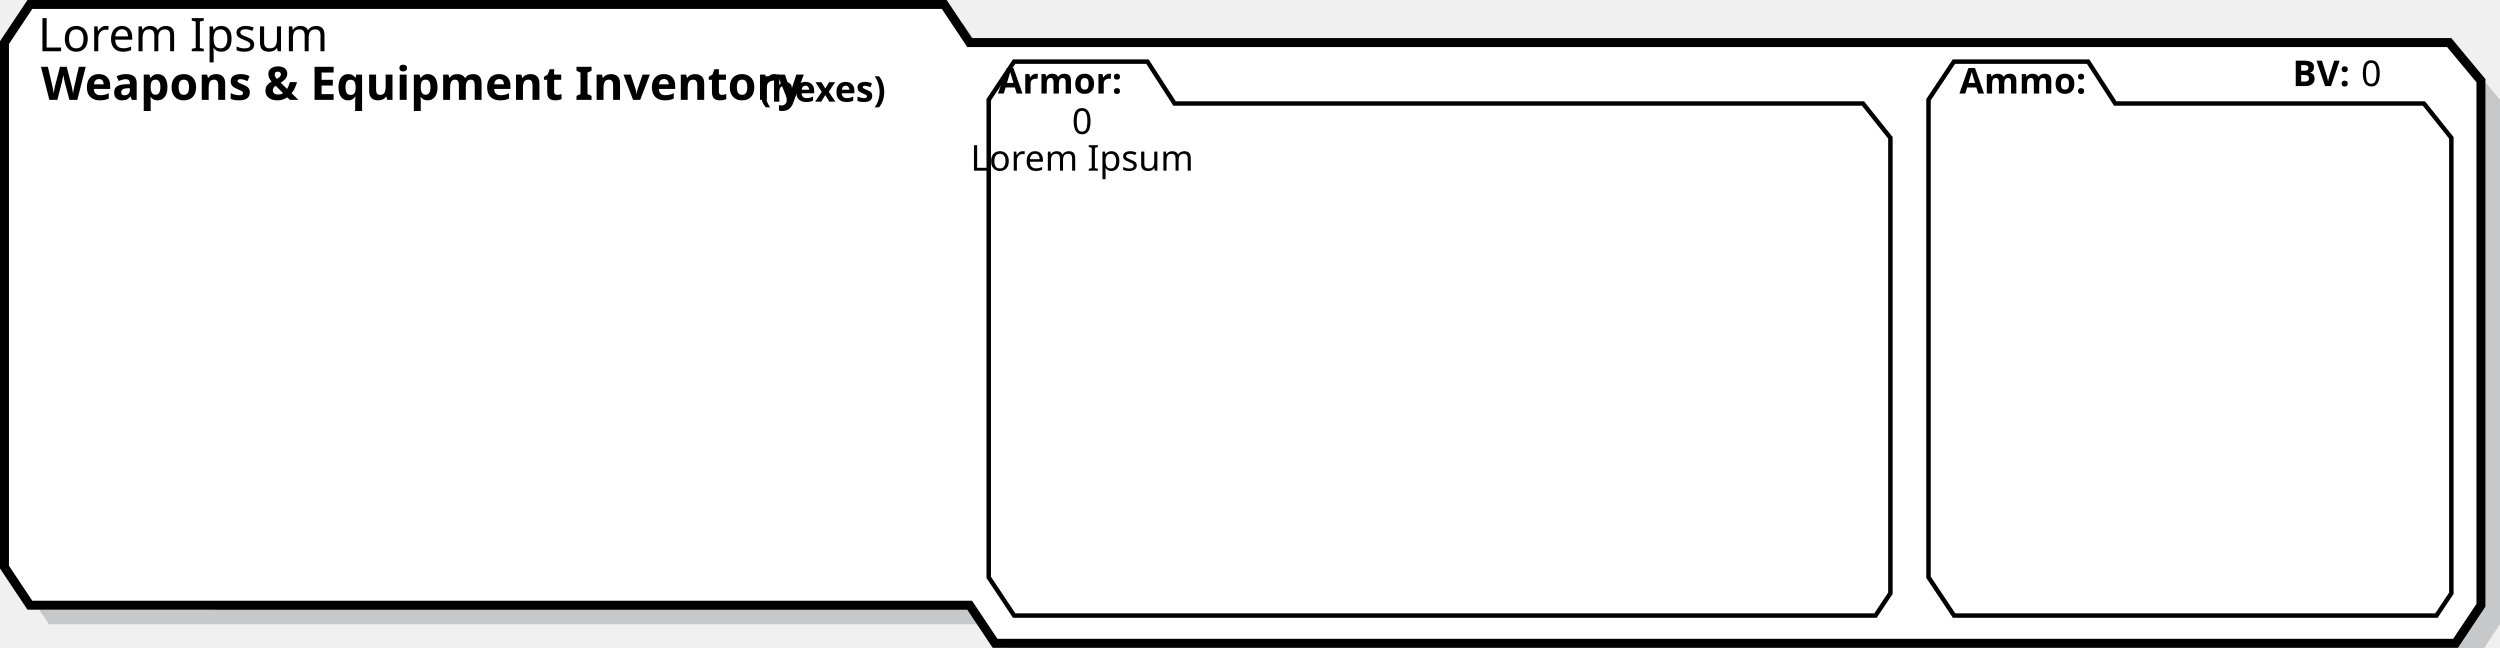
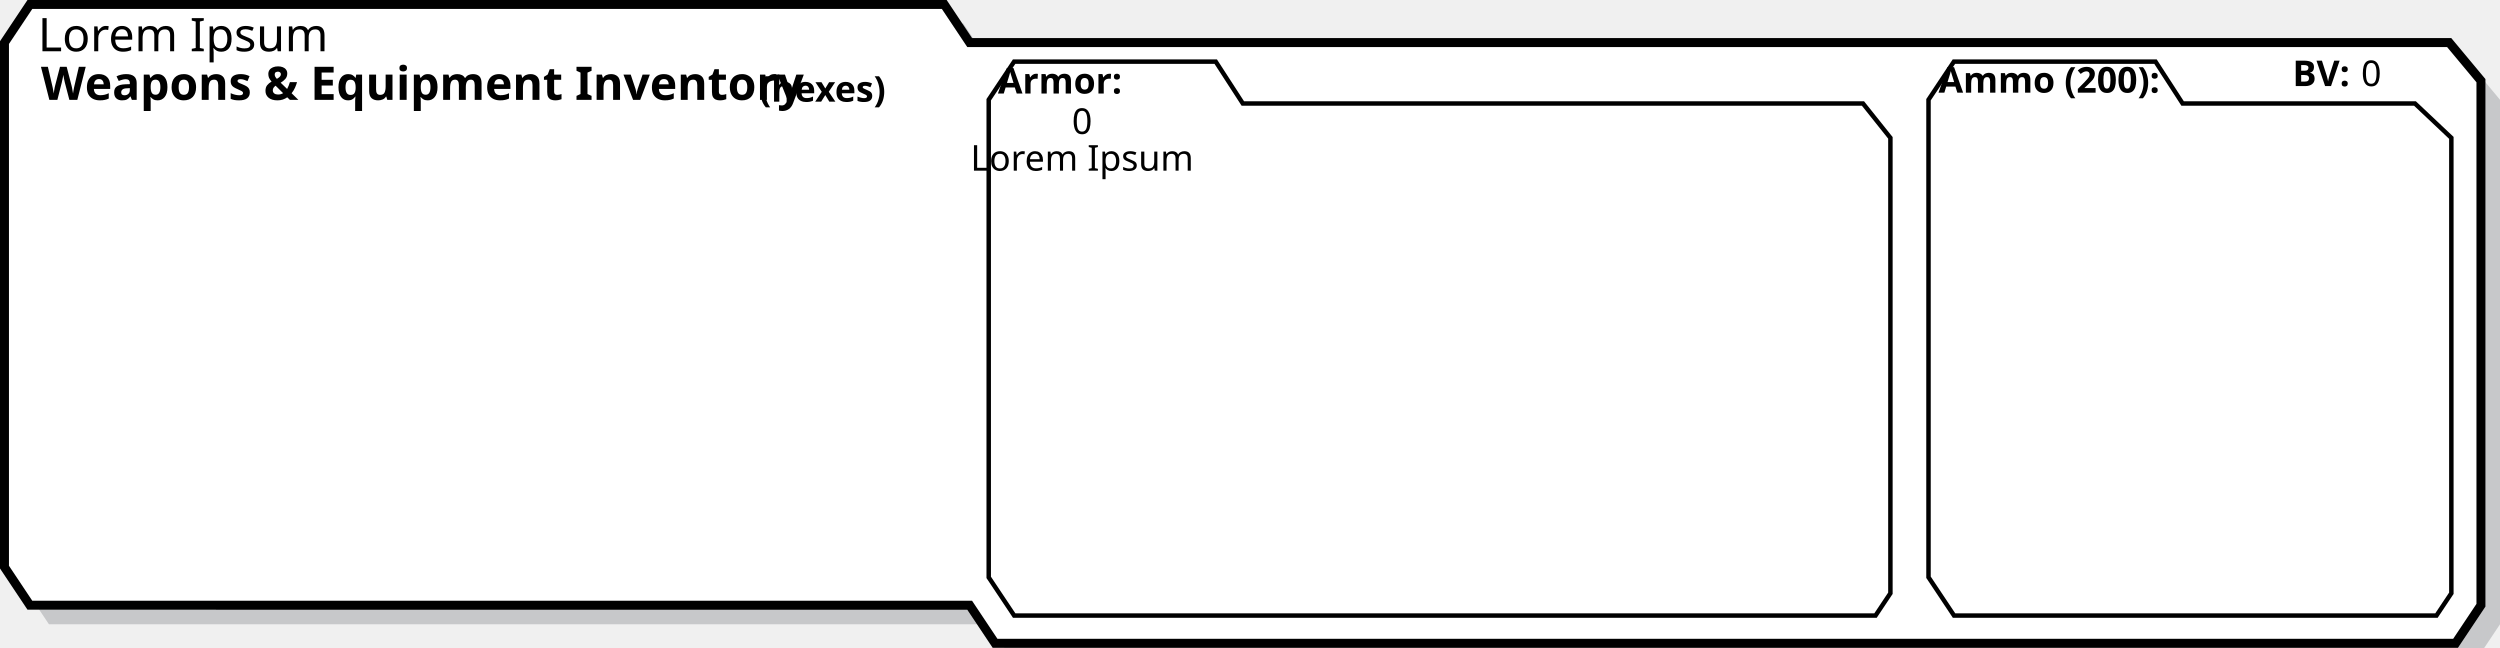
<svg xmlns="http://www.w3.org/2000/svg" contentScriptType="text/ecmascript" width="575.72" zoomAndPan="magnify" contentStyleType="text/css" height="149.06" preserveAspectRatio="xMidYMid" version="1.0" id="svg77">
  <defs id="defs77">
    <clipPath clipPathUnits="userSpaceOnUse" id="clipPath78">
      <path d="M 0,783 H 603 V 0 H 0 Z" transform="translate(-581.5045,-643.3936)" id="path78" />
    </clipPath>
    <clipPath clipPathUnits="userSpaceOnUse" id="clipPath80">
      <path d="M 0,783 H 603 V 0 H 0 Z" transform="translate(-577.2525,-647.6454)" id="path80" />
    </clipPath>
    <clipPath clipPathUnits="userSpaceOnUse" id="clipPath82">
      <path d="M 0,783 H 603 V 0 H 0 Z" transform="translate(-445.441,-650.4825)" id="path82" />
    </clipPath>
    <clipPath clipPathUnits="userSpaceOnUse" id="clipPath84">
      <path d="M 0,783 H 603 V 0 H 0 Z" transform="translate(-570.647,-650.4825)" id="path84" />
    </clipPath>
    <clipPath clipPathUnits="userSpaceOnUse" id="clipPath82-4">
      <path d="M 0,783 H 603 V 0 H 0 Z" transform="translate(-445.441,-650.4825)" id="path82-5" />
    </clipPath>
    <clipPath clipPathUnits="userSpaceOnUse" id="clipPath84-5">
      <path d="M 0,783 H 603 V 0 H 0 Z" transform="translate(-570.647,-650.4825)" id="path84-1" />
    </clipPath>
  </defs>
  <g id="rs_template" transform="translate(-2.110329,0.3332098)">
    <path id="path77" d="m 0,-71.724 -5.668,-8.502 h -325.986 l -5.669,8.502 -209.764,0.001 -5.67,8.504 V 53.861 l 5.67,8.504 h 204.094 l 5.669,-8.504 330.238,-10e-4 7.085,-8.504 z" style="fill:#c7c8ca;fill-opacity:1;fill-rule:nonzero;stroke:none" transform="matrix(1.031738,0,0,-1.031738,577.8292,69.42856)" clip-path="url(#clipPath78)" />
    <path id="path79" d="m 0,-71.724 -5.668,-8.502 h -325.986 l -5.669,8.502 -209.764,0.001 -5.67,8.503 V 53.861 l 5.67,8.503 h 204.094 l 5.669,-8.503 330.238,-10e-4 7.085,-8.504 z" style="fill:#ffffff;fill-opacity:1;fill-rule:nonzero;stroke:#000000;stroke-width:2;stroke-linecap:round;stroke-linejoin:miter;stroke-miterlimit:10;stroke-dasharray:none;stroke-opacity:1" transform="matrix(1.031738,0,0,-1.031738,573.4422,65.04181)" clip-path="url(#clipPath80)" />
-     <text id="ammoEntryLabel" x="450.169" y="31.443" style="font-style:normal;font-variant:normal;font-weight:bold;font-stretch:normal;font-size:6.667px;font-family:Eurostile;-inkscape-font-specification:'Eurostile, Bold';font-variant-ligatures:normal;font-variant-caps:normal;font-variant-numeric:normal;font-variant-east-asian:normal;text-align:start;text-anchor:start;fill:#000000;stroke-width:1.033" xml:space="preserve" visibility="hidden">Ammo:</text>
+     <text id="ammoEntryLabel" x="450.169" y="31.443" style="font-style:normal;font-variant:normal;font-weight:bold;font-stretch:normal;font-size:6.667px;font-family:Eurostile;-inkscape-font-specification:'Eurostile, Bold';font-variant-ligatures:normal;font-variant-caps:normal;font-variant-numeric:normal;font-variant-east-asian:normal;text-align:start;text-anchor:start;fill:#000000;stroke-width:1.033" xml:space="preserve" visibility="hidden">Ammo :</text>
    <text fill="#000000" x="545.836" id="bv" y="19.491" style="font-style:normal;font-variant:normal;font-weight:normal;font-stretch:normal;font-size:8.2px;font-family:Eurostile;-inkscape-font-specification:'Eurostile, Normal';font-variant-ligatures:normal;font-variant-caps:normal;font-variant-numeric:normal;font-variant-east-asian:normal;text-anchor:start;fill:#000000" text-anchor="start">0</text>
    <text id="text85" xml:space="preserve" x="11.54" y="22.668" style="font-style:normal;font-variant:normal;font-weight:bold;font-stretch:normal;font-size:10.667px;font-family:Eurostile;-inkscape-font-specification:'Eurostile, Bold';font-variant-ligatures:normal;font-variant-caps:normal;font-variant-numeric:normal;font-variant-east-asian:normal;stroke-width:1.033">
      <tspan id="tspan86" style="font-style:normal;font-variant:normal;font-weight:bold;font-stretch:normal;font-size:10.667px;font-family:Eurostile;-inkscape-font-specification:'Eurostile, Bold';font-variant-ligatures:normal;font-variant-caps:normal;font-variant-numeric:normal;font-variant-east-asian:normal;writing-mode:lr-tb;fill:#000000;fill-opacity:1;fill-rule:nonzero;stroke:none;stroke-width:1.033" x="11.54" dx="0 -0.269 0 0 0 0 0 0 0 0 0 0 0 0 0 0 0 0 0 0 0 0 0 0 0 0 0 0 0.074" y="22.668">Weapons &amp; Equipment Inventory</tspan>
    </text>
    <text id="text86" xml:space="preserve" x="176.938" y="23.087" style="font-style:normal;font-variant:normal;font-weight:bold;font-stretch:normal;font-size:8.2px;font-family:Eurostile;-inkscape-font-specification:'Eurostile, Bold';font-variant-ligatures:normal;font-variant-caps:normal;font-variant-numeric:normal;font-variant-east-asian:normal;stroke-width:1.033">
      <tspan id="tspan87" style="font-style:normal;font-variant:normal;font-weight:bold;font-stretch:normal;font-size:8.2px;font-family:Eurostile;-inkscape-font-specification:'Eurostile, Bold';font-variant-ligatures:normal;font-variant-caps:normal;font-variant-numeric:normal;font-variant-east-asian:normal;writing-mode:lr-tb;fill:#000000;fill-opacity:1;fill-rule:nonzero;stroke:none;stroke-width:1.033" x="176.938" y="23.087">(hexes)</tspan>
    </text>
    <text id="text91" xml:space="preserve" x="263.764" y="21.208" style="font-style:normal;font-variant:normal;font-weight:bold;font-stretch:normal;font-size:8.2px;font-family:Eurostile;-inkscape-font-specification:'Eurostile, Bold';font-variant-ligatures:normal;font-variant-caps:normal;font-variant-numeric:normal;font-variant-east-asian:normal;text-align:center;text-anchor:middle;stroke-width:1.033">
      <tspan id="tspan92" style="font-style:normal;font-variant:normal;font-weight:bold;font-stretch:normal;font-size:8.2px;font-family:Eurostile;-inkscape-font-specification:'Eurostile, Bold';font-variant-ligatures:normal;font-variant-caps:normal;font-variant-numeric:normal;font-variant-east-asian:normal;text-align:center;writing-mode:lr-tb;text-anchor:middle;fill:#000000;fill-opacity:1;fill-rule:nonzero;stroke:none;stroke-width:1.033" x="251.537" dx="0 0 0.058" y="21.208">Armor:</tspan>
    </text>
    <text id="text91-0-4" xml:space="preserve" x="530.06" y="19.491" style="font-style:normal;font-variant:normal;font-weight:bold;font-stretch:normal;font-size:8.2px;font-family:Eurostile;-inkscape-font-specification:'Eurostile, Bold';font-variant-ligatures:normal;font-variant-caps:normal;font-variant-numeric:normal;font-variant-east-asian:normal;stroke-width:1.033">
      <tspan id="tspan92-9-8" style="font-style:normal;font-variant:normal;font-weight:bold;font-stretch:normal;font-size:8.2px;font-family:Eurostile;-inkscape-font-specification:'Eurostile, Bold';font-variant-ligatures:normal;font-variant-caps:normal;font-variant-numeric:normal;font-variant-east-asian:normal;writing-mode:lr-tb;fill:#000000;fill-opacity:1;fill-rule:nonzero;stroke:none;stroke-width:1.033" x="530.06" y="19.491">BV:</tspan>
    </text>
    <text fill="#000000" x="251.3" id="armorType" y="38.968" style="font-style:normal;font-variant:normal;font-weight:normal;font-stretch:normal;font-size:8.2px;font-family:Eurostile;-inkscape-font-specification:'Eurostile, Normal';font-variant-ligatures:normal;font-variant-caps:normal;font-variant-numeric:normal;font-variant-east-asian:normal;text-align:center;text-anchor:middle;fill:#000000" text-anchor="start">Lorem Ipsum</text>
    <text fill="#000000" x="251.3" id="textArmor_GUN" y="30.51" style="font-style:normal;font-variant:normal;font-weight:normal;font-stretch:normal;font-size:8.2px;font-family:Eurostile;-inkscape-font-specification:'Eurostile, Normal';font-variant-ligatures:normal;font-variant-caps:normal;font-variant-numeric:normal;font-variant-east-asian:normal;text-align:center;text-anchor:middle;fill:#000000" text-anchor="start">0</text>
    <rect fill="none" x="11.529" width="211.277" id="inventory" height="120.626" y="22.689" style="stroke-width:0.52" />
    <text fill="#000000" x="10.852" id="type" y="11.471" style="font-style:normal;font-variant:normal;font-weight:normal;font-stretch:normal;font-size:10.667px;font-family:Eurostile;-inkscape-font-specification:'Eurostile, Normal';font-variant-ligatures:normal;font-variant-caps:normal;font-variant-numeric:normal;font-variant-east-asian:normal;text-anchor:start;fill:#000000" text-anchor="start">Lorem Ipsum</text>
    <g style="display:inline" fill="none" id="armorPips" transform="translate(274,27)">
      <rect x="0" width="160" y="1.563" height="109.437" id="armorPipsGUN" style="display:inline;stroke-width:1.77" />
    </g>
    <g style="display:inline" fill="none" id="ammoPips" transform="translate(450,27)">
      <rect x="-2.4624171e-08" width="112" y="0.002" height="111" id="ammoPipsGUN" />
    </g>
-     <path id="path81-7" d="M -9.6923867e-7,-71.89 -3.322,-76.872 H -195.576 l -5.684,8.524 V 38.267 l 5.67,8.504 29.763,-0.004 6.049,-9.343 H -6.125 L 0,29.759 Z" style="fill:none;stroke:#000000;stroke-width:1;stroke-linecap:butt;stroke-linejoin:miter;stroke-miterlimit:4;stroke-dasharray:none;stroke-opacity:1" transform="matrix(1.031738,0,0,-1.031738,437.4474,62.11467)" clip-path="url(#clipPath82-4)" />
-     <path id="path83-1" d="M -9.6923861e-7,-71.89 -3.322,-76.872 H -110.999 l -5.703,8.553 V 38.267 l 5.67,8.504 29.959,-0.004 6.049,-9.343 H -6.125 L 0,29.759 Z" style="fill:none;stroke:#000000;stroke-width:1;stroke-linecap:butt;stroke-linejoin:miter;stroke-miterlimit:4;stroke-dasharray:none;stroke-opacity:1" transform="matrix(1.031738,0,0,-1.031738,566.6271,62.11467)" clip-path="url(#clipPath84-5)" />
-     <text id="ammoLabel" x="467.937" y="21.208" style="font-style:normal;font-variant:normal;font-weight:bold;font-stretch:normal;font-size:8.2px;font-family:Eurostile;-inkscape-font-specification:'Eurostile, Bold';font-variant-ligatures:normal;font-variant-caps:normal;font-variant-numeric:normal;font-variant-east-asian:normal;text-align:center;text-anchor:middle;fill:#000000;stroke-width:1.033" xml:space="preserve">Ammo:</text>
+     <path id="path81-7" d="M -9.6923867e-7,-71.89 -3.322,-76.872 H -195.576 l -5.684,8.524 V 38.267 l 5.67,8.504 45,0 6.049,-9.343 H -6.125 L 0,29.759 Z" style="fill:none;stroke:#000000;stroke-width:1;stroke-linecap:butt;stroke-linejoin:miter;stroke-miterlimit:4;stroke-dasharray:none;stroke-opacity:1" transform="matrix(1.031738,0,0,-1.031738,437.4474,62.11467)" clip-path="url(#clipPath82-4)" />
+     <path id="path83-1" d="M -9.6923861e-7,-71.89 -3.322,-76.872 H -110.999 l -5.703,8.553 V 38.267 l 5.67,8.504 45,0 6.049,-9.343 H -8.125 L 0,29.759 Z" style="fill:none;stroke:#000000;stroke-width:1;stroke-linecap:butt;stroke-linejoin:miter;stroke-miterlimit:4;stroke-dasharray:none;stroke-opacity:1" transform="matrix(1.031738,0,0,-1.031738,566.6271,62.11467)" clip-path="url(#clipPath84-5)" />
+     <text id="ammoLabel" x="474" y="21" style="font-style:normal;font-variant:normal;font-weight:bold;font-stretch:normal;font-size:8.2px;font-family:Eurostile;-inkscape-font-specification:'Eurostile, Bold';font-variant-ligatures:normal;font-variant-caps:normal;font-variant-numeric:normal;font-variant-east-asian:normal;text-align:center;text-anchor:middle;fill:#000000;stroke-width:1.033" xml:space="preserve">Ammo (200):</text>
  </g>
</svg>
